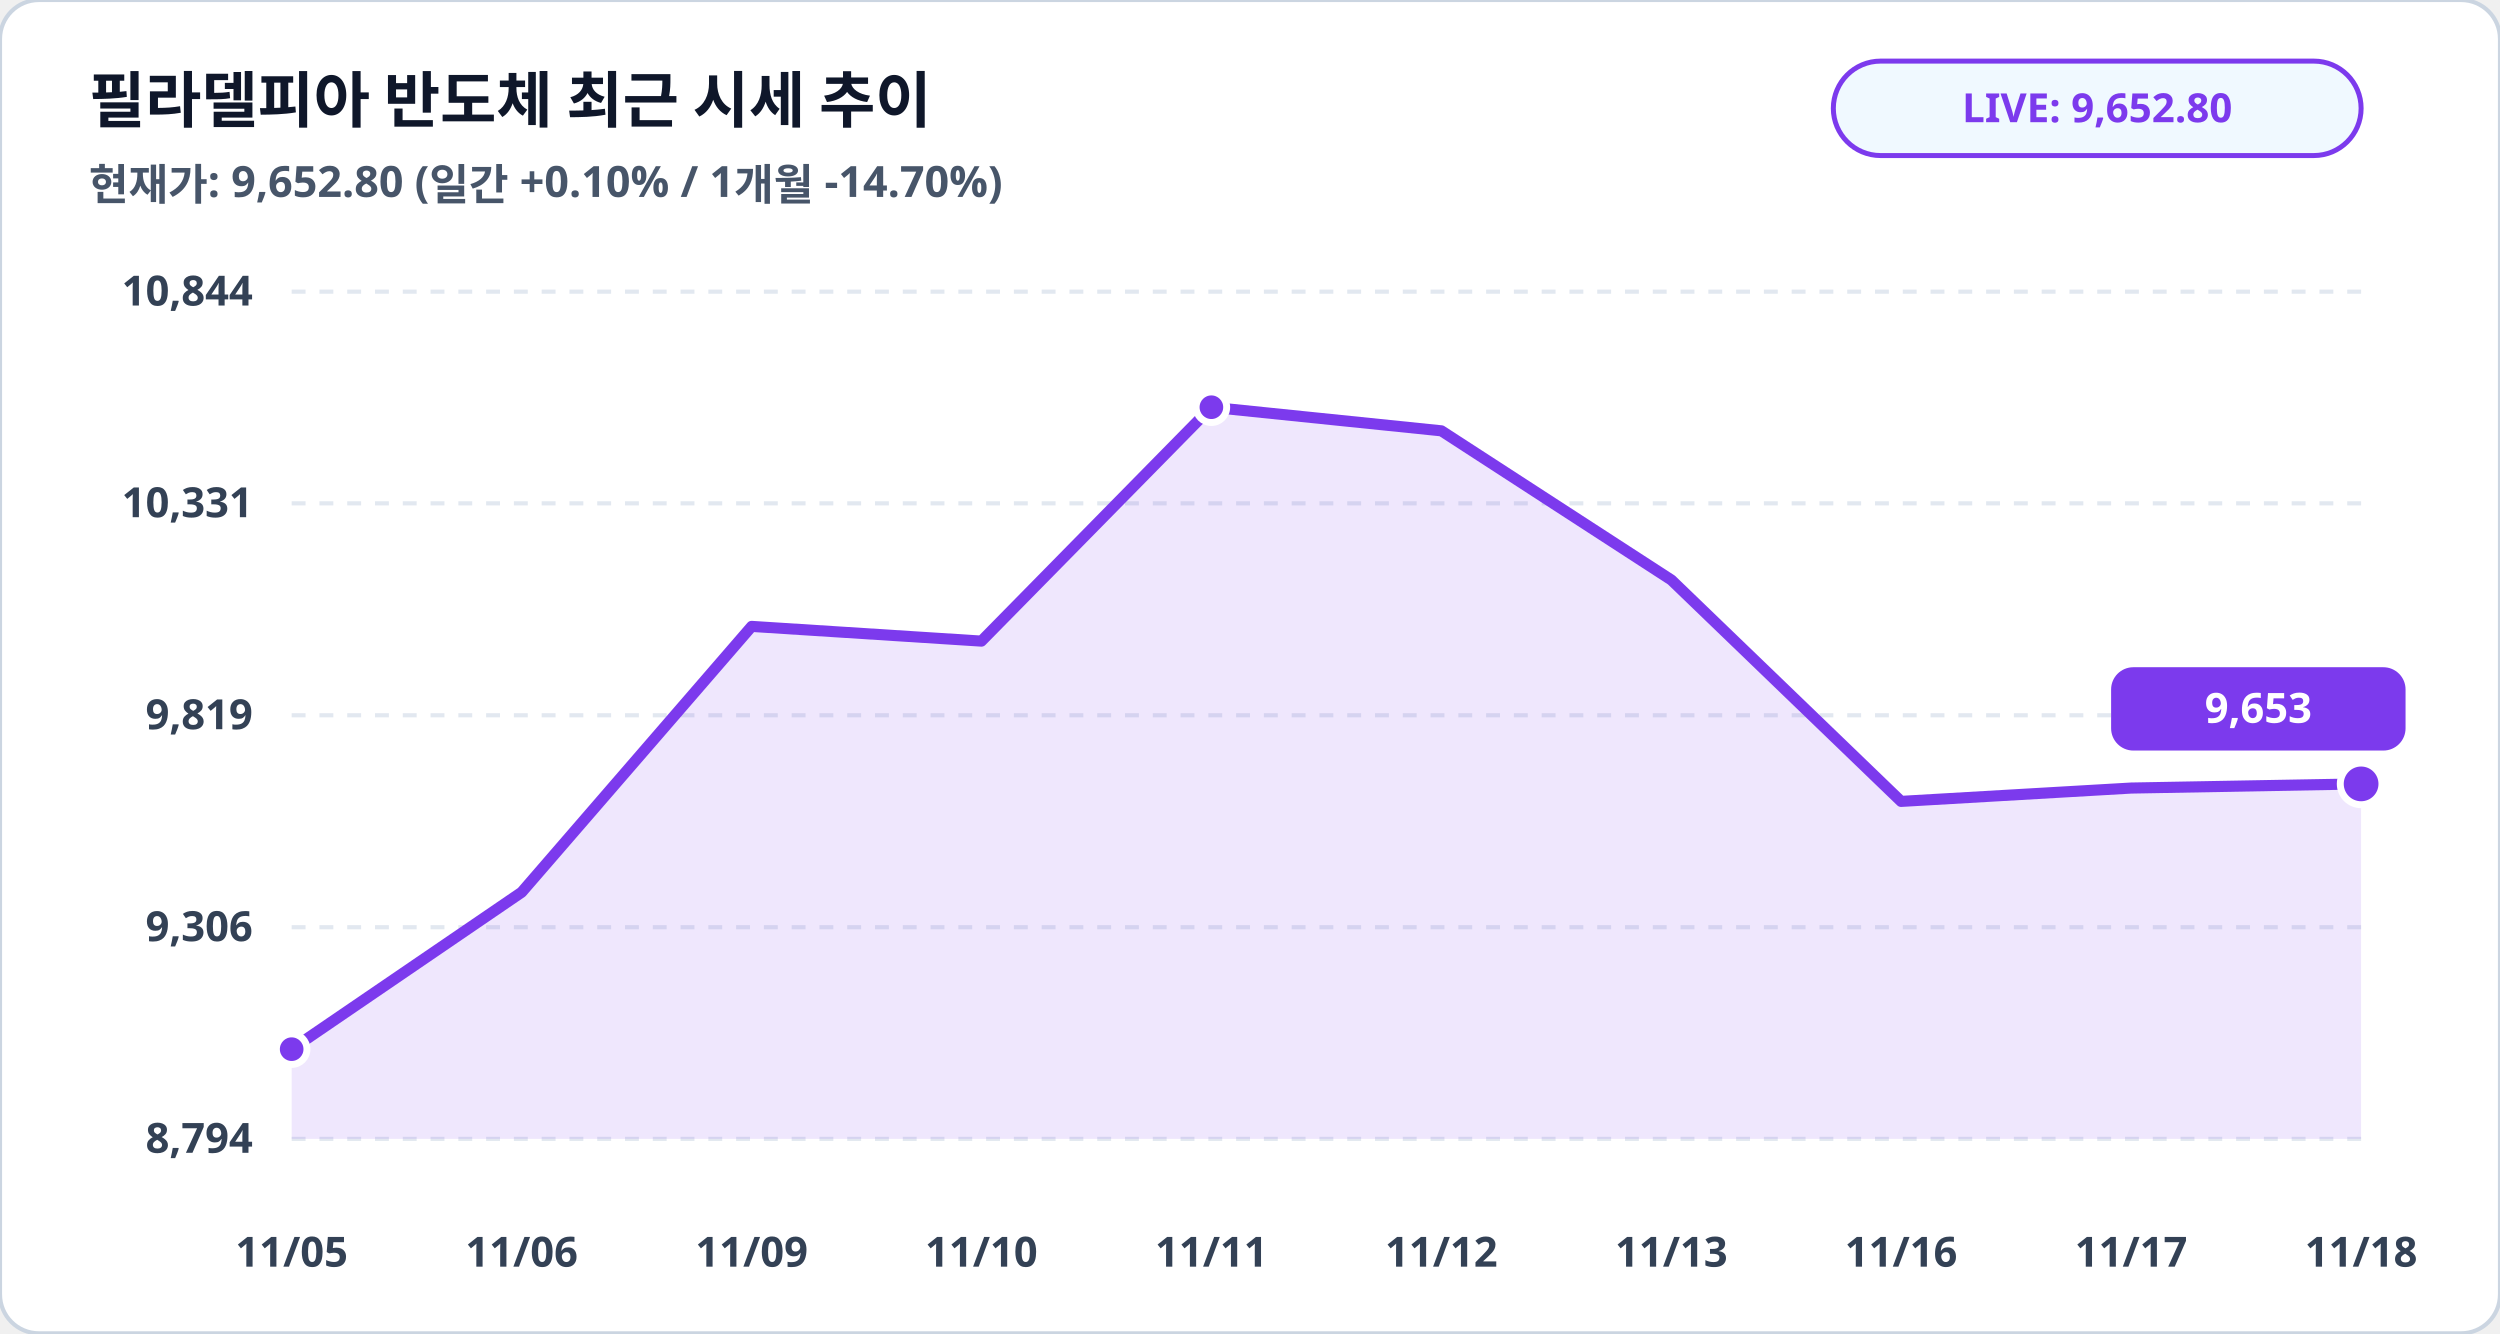
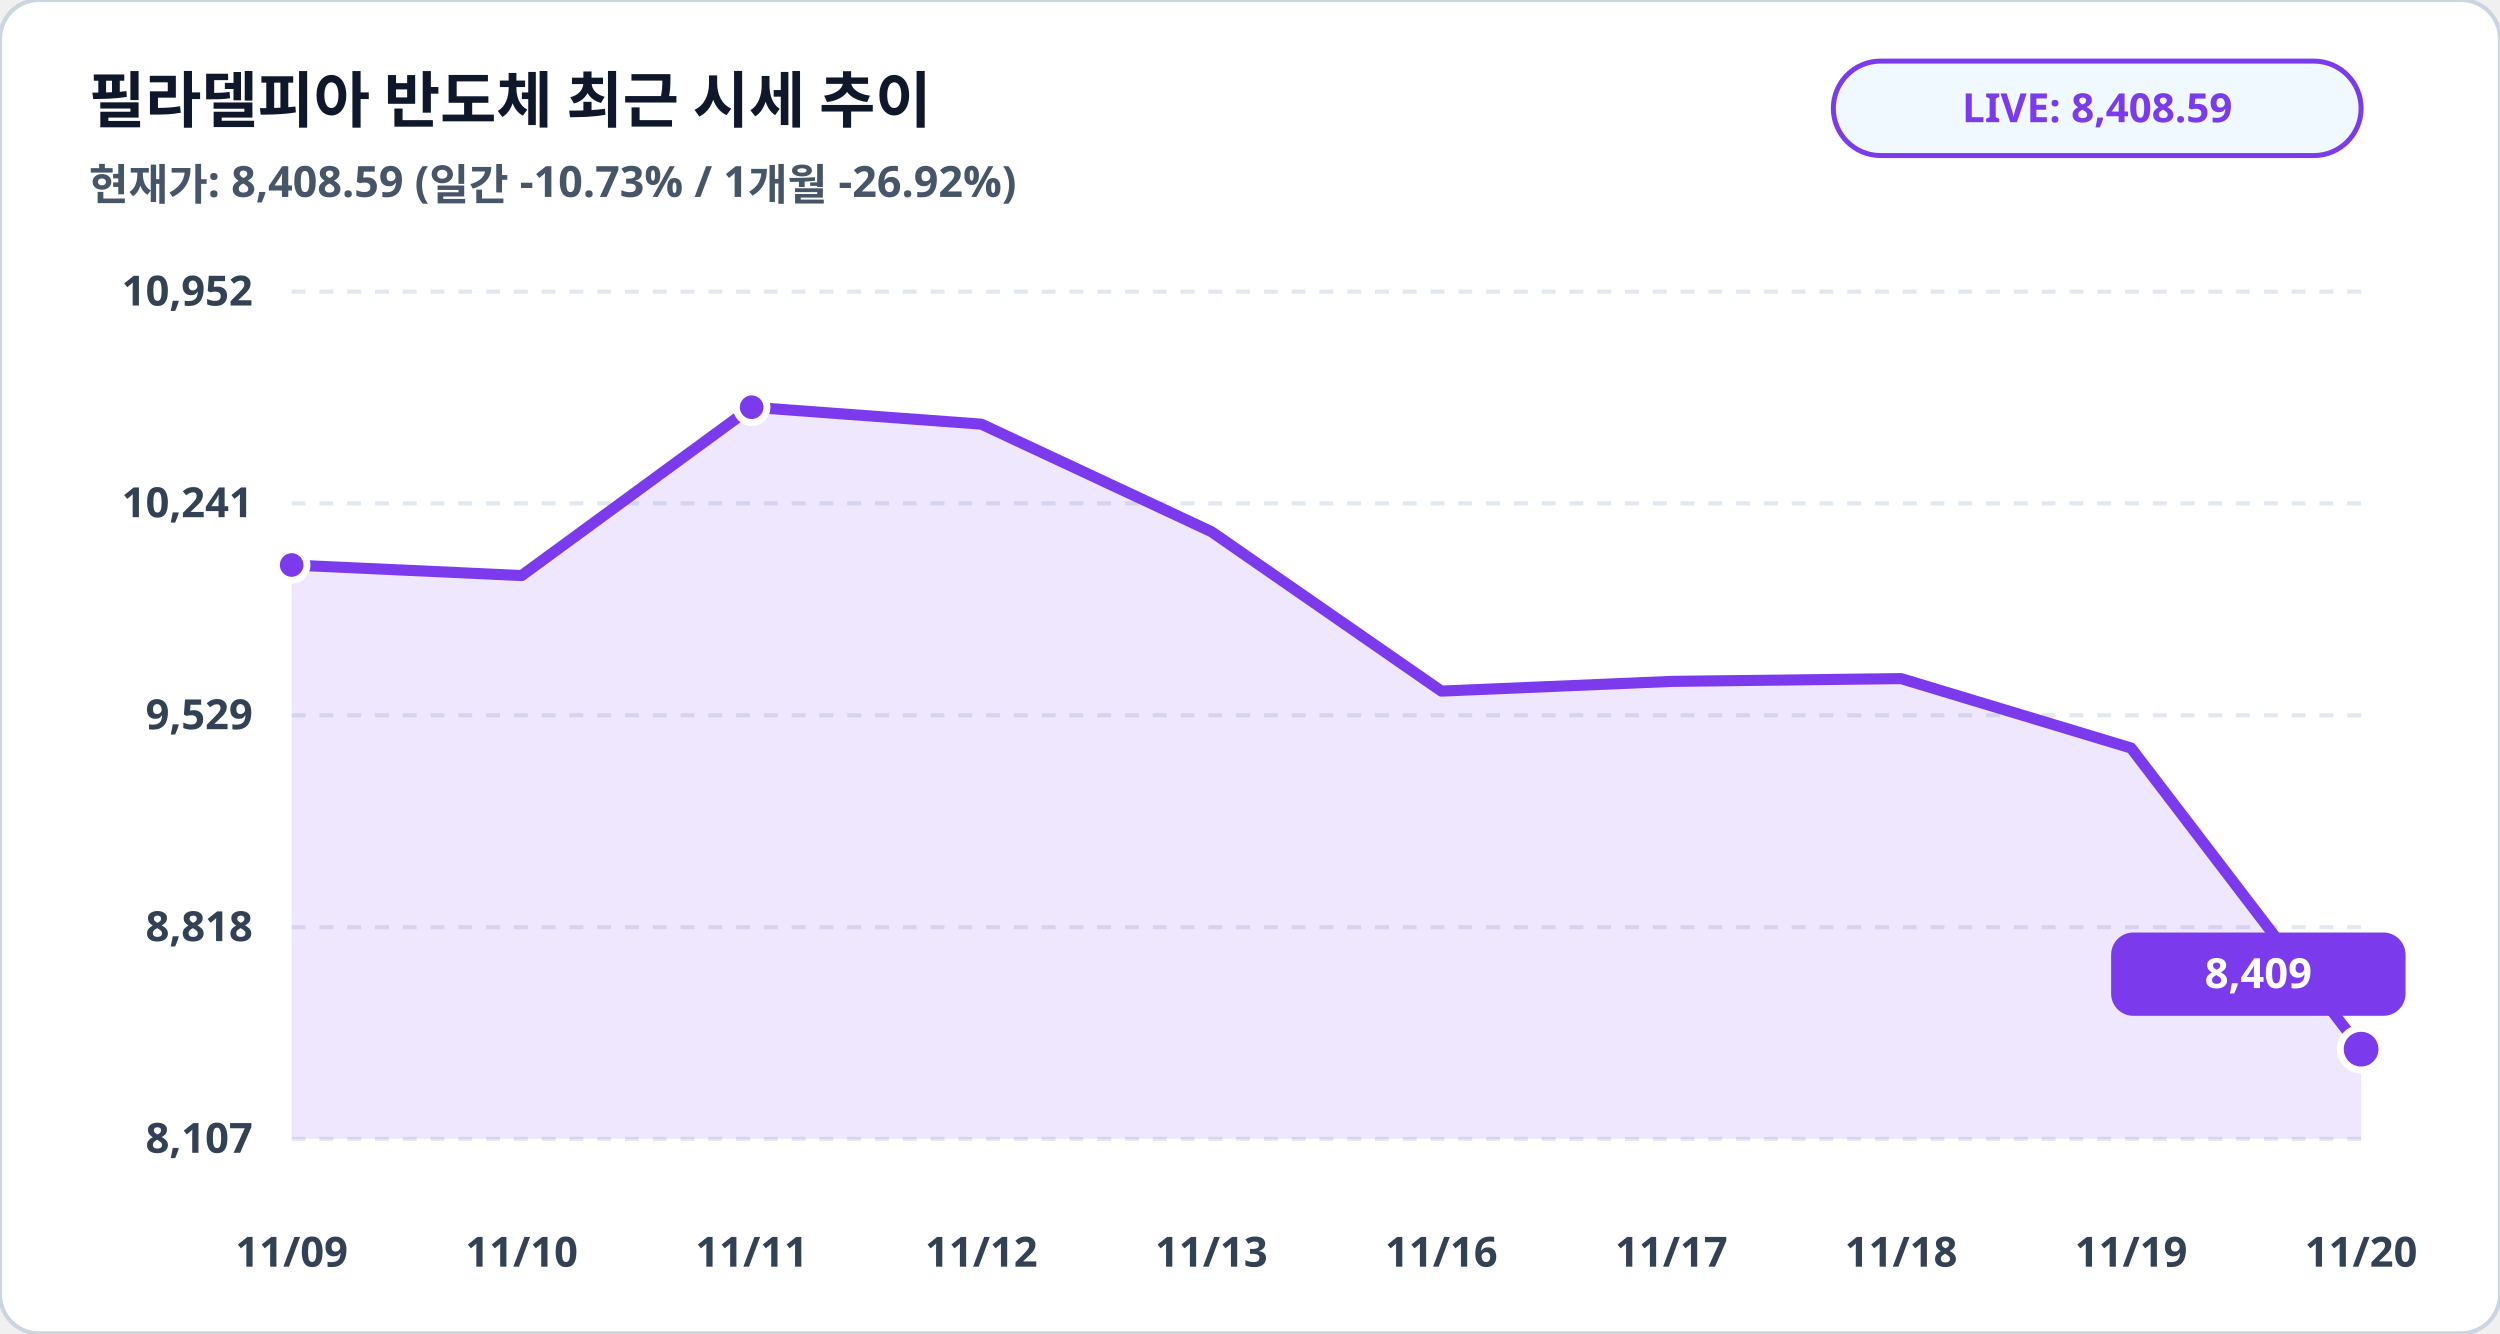
<svg xmlns="http://www.w3.org/2000/svg" viewBox="0 0 900 480" width="100%" height="100%">
  <rect width="900" height="480" rx="14" fill="#ffffff" stroke="#cbd5e1" stroke-width="1.5" />
  <text x="32" y="44" fill="#0f172a" font-family="Pretendard, sans-serif" font-size="22" font-weight="900">필라델피아 반도체 최근 시세 추이</text>
-   <text x="32" y="72" fill="#475569" font-family="Pretendard, sans-serif" font-size="15.5" font-weight="600">현재가: 9,652.80 (일간 +0.10% / 1개월 -14.70%)</text>
+   <text x="32" y="72" fill="#475569" font-family="Pretendard, sans-serif" font-size="15.5" font-weight="600">현재가: 8,408.59 (일간 -10.73% / 1개월 -26.92%)</text>
  <rect x="660" y="22" width="190" height="34" rx="17" fill="#f0f9ff" stroke="#7c3aed" stroke-width="1.8" />
-   <text x="755" y="44" fill="#7c3aed" font-family="Pretendard, sans-serif" font-size="14.5" font-weight="800" text-anchor="middle">LIVE: 9,652.80</text>
+   <text x="755" y="44" fill="#7c3aed" font-family="Pretendard, sans-serif" font-size="14.5" font-weight="800" text-anchor="middle">LIVE: 8,408.59</text>
  <line x1="105" y1="105.0" x2="850" y2="105.0" stroke="#e2e8f0" stroke-width="1.5" stroke-dasharray="5,5" />
-   <text x="91" y="110.0" fill="#334155" font-family="Pretendard, sans-serif" font-size="15" font-weight="700" text-anchor="end">10,844</text>
+   <text x="91" y="110.0" fill="#334155" font-family="Pretendard, sans-serif" font-size="15" font-weight="700" text-anchor="end">10,952</text>
  <line x1="105" y1="181.2" x2="850" y2="181.2" stroke="#e2e8f0" stroke-width="1.5" stroke-dasharray="5,5" />
-   <text x="91" y="186.2" fill="#334155" font-family="Pretendard, sans-serif" font-size="15" font-weight="700" text-anchor="end">10,331</text>
+   <text x="91" y="186.2" fill="#334155" font-family="Pretendard, sans-serif" font-size="15" font-weight="700" text-anchor="end">10,241</text>
  <line x1="105" y1="257.5" x2="850" y2="257.5" stroke="#e2e8f0" stroke-width="1.5" stroke-dasharray="5,5" />
-   <text x="91" y="262.5" fill="#334155" font-family="Pretendard, sans-serif" font-size="15" font-weight="700" text-anchor="end">9,819</text>
+   <text x="91" y="262.5" fill="#334155" font-family="Pretendard, sans-serif" font-size="15" font-weight="700" text-anchor="end">9,529</text>
  <line x1="105" y1="333.8" x2="850" y2="333.8" stroke="#e2e8f0" stroke-width="1.5" stroke-dasharray="5,5" />
-   <text x="91" y="338.8" fill="#334155" font-family="Pretendard, sans-serif" font-size="15" font-weight="700" text-anchor="end">9,306</text>
+   <text x="91" y="338.8" fill="#334155" font-family="Pretendard, sans-serif" font-size="15" font-weight="700" text-anchor="end">8,818</text>
  <line x1="105" y1="410.0" x2="850" y2="410.0" stroke="#e2e8f0" stroke-width="1.5" stroke-dasharray="5,5" />
-   <text x="91" y="415.0" fill="#334155" font-family="Pretendard, sans-serif" font-size="15" font-weight="700" text-anchor="end">8,794</text>
-   <polygon points="105.0,410.0 105.0,377.7 187.8,321.2 270.6,225.5 353.3,230.8 436.1,146.6 518.9,155.1 601.7,208.8 684.4,288.5 767.2,283.7 850.0,282.2 850.0,410.0" fill="#7c3aed" fill-opacity="0.12" />
-   <polyline fill="none" stroke="#7c3aed" stroke-width="4" stroke-linecap="round" stroke-linejoin="round" points="105.0,377.7 187.8,321.2 270.6,225.5 353.3,230.8 436.1,146.6 518.9,155.1 601.7,208.8 684.4,288.5 767.2,283.7 850.0,282.2" />
-   <circle cx="105.0" cy="377.7" r="5.5" fill="#7c3aed" stroke="#ffffff" stroke-width="2.5" />
-   <circle cx="436.1" cy="146.6" r="5.5" fill="#7c3aed" stroke="#ffffff" stroke-width="2.5" />
-   <circle cx="850.0" cy="282.2" r="7.5" fill="#7c3aed" stroke="#ffffff" stroke-width="2.5" />
-   <rect x="760.0" y="240.2" width="106" height="30" rx="8" fill="#7c3aed" />
-   <text x="813.0" y="260.2" fill="#ffffff" font-family="Pretendard, sans-serif" font-size="15" font-weight="800" text-anchor="middle">9,653</text>
-   <text x="105.0" y="456" fill="#334155" font-family="Pretendard, sans-serif" font-size="15" font-weight="700" text-anchor="middle">11/05</text>
-   <text x="187.8" y="456" fill="#334155" font-family="Pretendard, sans-serif" font-size="15" font-weight="700" text-anchor="middle">11/06</text>
-   <text x="270.6" y="456" fill="#334155" font-family="Pretendard, sans-serif" font-size="15" font-weight="700" text-anchor="middle">11/09</text>
-   <text x="353.3" y="456" fill="#334155" font-family="Pretendard, sans-serif" font-size="15" font-weight="700" text-anchor="middle">11/10</text>
-   <text x="436.1" y="456" fill="#334155" font-family="Pretendard, sans-serif" font-size="15" font-weight="700" text-anchor="middle">11/11</text>
-   <text x="518.9" y="456" fill="#334155" font-family="Pretendard, sans-serif" font-size="15" font-weight="700" text-anchor="middle">11/12</text>
-   <text x="601.7" y="456" fill="#334155" font-family="Pretendard, sans-serif" font-size="15" font-weight="700" text-anchor="middle">11/13</text>
-   <text x="684.4" y="456" fill="#334155" font-family="Pretendard, sans-serif" font-size="15" font-weight="700" text-anchor="middle">11/16</text>
-   <text x="767.2" y="456" fill="#334155" font-family="Pretendard, sans-serif" font-size="15" font-weight="700" text-anchor="middle">11/17</text>
-   <text x="850.0" y="456" fill="#334155" font-family="Pretendard, sans-serif" font-size="15" font-weight="700" text-anchor="middle">11/18</text>
+   <text x="91" y="415.0" fill="#334155" font-family="Pretendard, sans-serif" font-size="15" font-weight="700" text-anchor="end">8,107</text>
+   <polygon points="105.0,410.0 105.0,203.4 187.8,207.2 270.6,146.6 353.3,152.7 436.1,191.4 518.9,248.8 601.7,245.3 684.4,244.3 767.2,269.3 850.0,377.7 850.0,410.0" fill="#7c3aed" fill-opacity="0.12" />
+   <polyline fill="none" stroke="#7c3aed" stroke-width="4" stroke-linecap="round" stroke-linejoin="round" points="105.0,203.4 187.8,207.2 270.6,146.6 353.3,152.7 436.1,191.4 518.9,248.8 601.7,245.3 684.4,244.3 767.2,269.3 850.0,377.7" />
+   <circle cx="105.0" cy="203.4" r="5.5" fill="#7c3aed" stroke="#ffffff" stroke-width="2.5" />
+   <circle cx="270.6" cy="146.6" r="5.5" fill="#7c3aed" stroke="#ffffff" stroke-width="2.5" />
+   <circle cx="850.0" cy="377.7" r="7.5" fill="#7c3aed" stroke="#ffffff" stroke-width="2.5" />
+   <rect x="760.0" y="335.7" width="106" height="30" rx="8" fill="#7c3aed" />
+   <text x="813.0" y="355.7" fill="#ffffff" font-family="Pretendard, sans-serif" font-size="15" font-weight="800" text-anchor="middle">8,409</text>
+   <text x="105.0" y="456" fill="#334155" font-family="Pretendard, sans-serif" font-size="15" font-weight="700" text-anchor="middle">11/09</text>
+   <text x="187.8" y="456" fill="#334155" font-family="Pretendard, sans-serif" font-size="15" font-weight="700" text-anchor="middle">11/10</text>
+   <text x="270.6" y="456" fill="#334155" font-family="Pretendard, sans-serif" font-size="15" font-weight="700" text-anchor="middle">11/11</text>
+   <text x="353.3" y="456" fill="#334155" font-family="Pretendard, sans-serif" font-size="15" font-weight="700" text-anchor="middle">11/12</text>
+   <text x="436.1" y="456" fill="#334155" font-family="Pretendard, sans-serif" font-size="15" font-weight="700" text-anchor="middle">11/13</text>
+   <text x="518.9" y="456" fill="#334155" font-family="Pretendard, sans-serif" font-size="15" font-weight="700" text-anchor="middle">11/16</text>
+   <text x="601.7" y="456" fill="#334155" font-family="Pretendard, sans-serif" font-size="15" font-weight="700" text-anchor="middle">11/17</text>
+   <text x="684.4" y="456" fill="#334155" font-family="Pretendard, sans-serif" font-size="15" font-weight="700" text-anchor="middle">11/18</text>
+   <text x="767.2" y="456" fill="#334155" font-family="Pretendard, sans-serif" font-size="15" font-weight="700" text-anchor="middle">11/19</text>
+   <text x="850.0" y="456" fill="#334155" font-family="Pretendard, sans-serif" font-size="15" font-weight="700" text-anchor="middle">11/20</text>
</svg>
